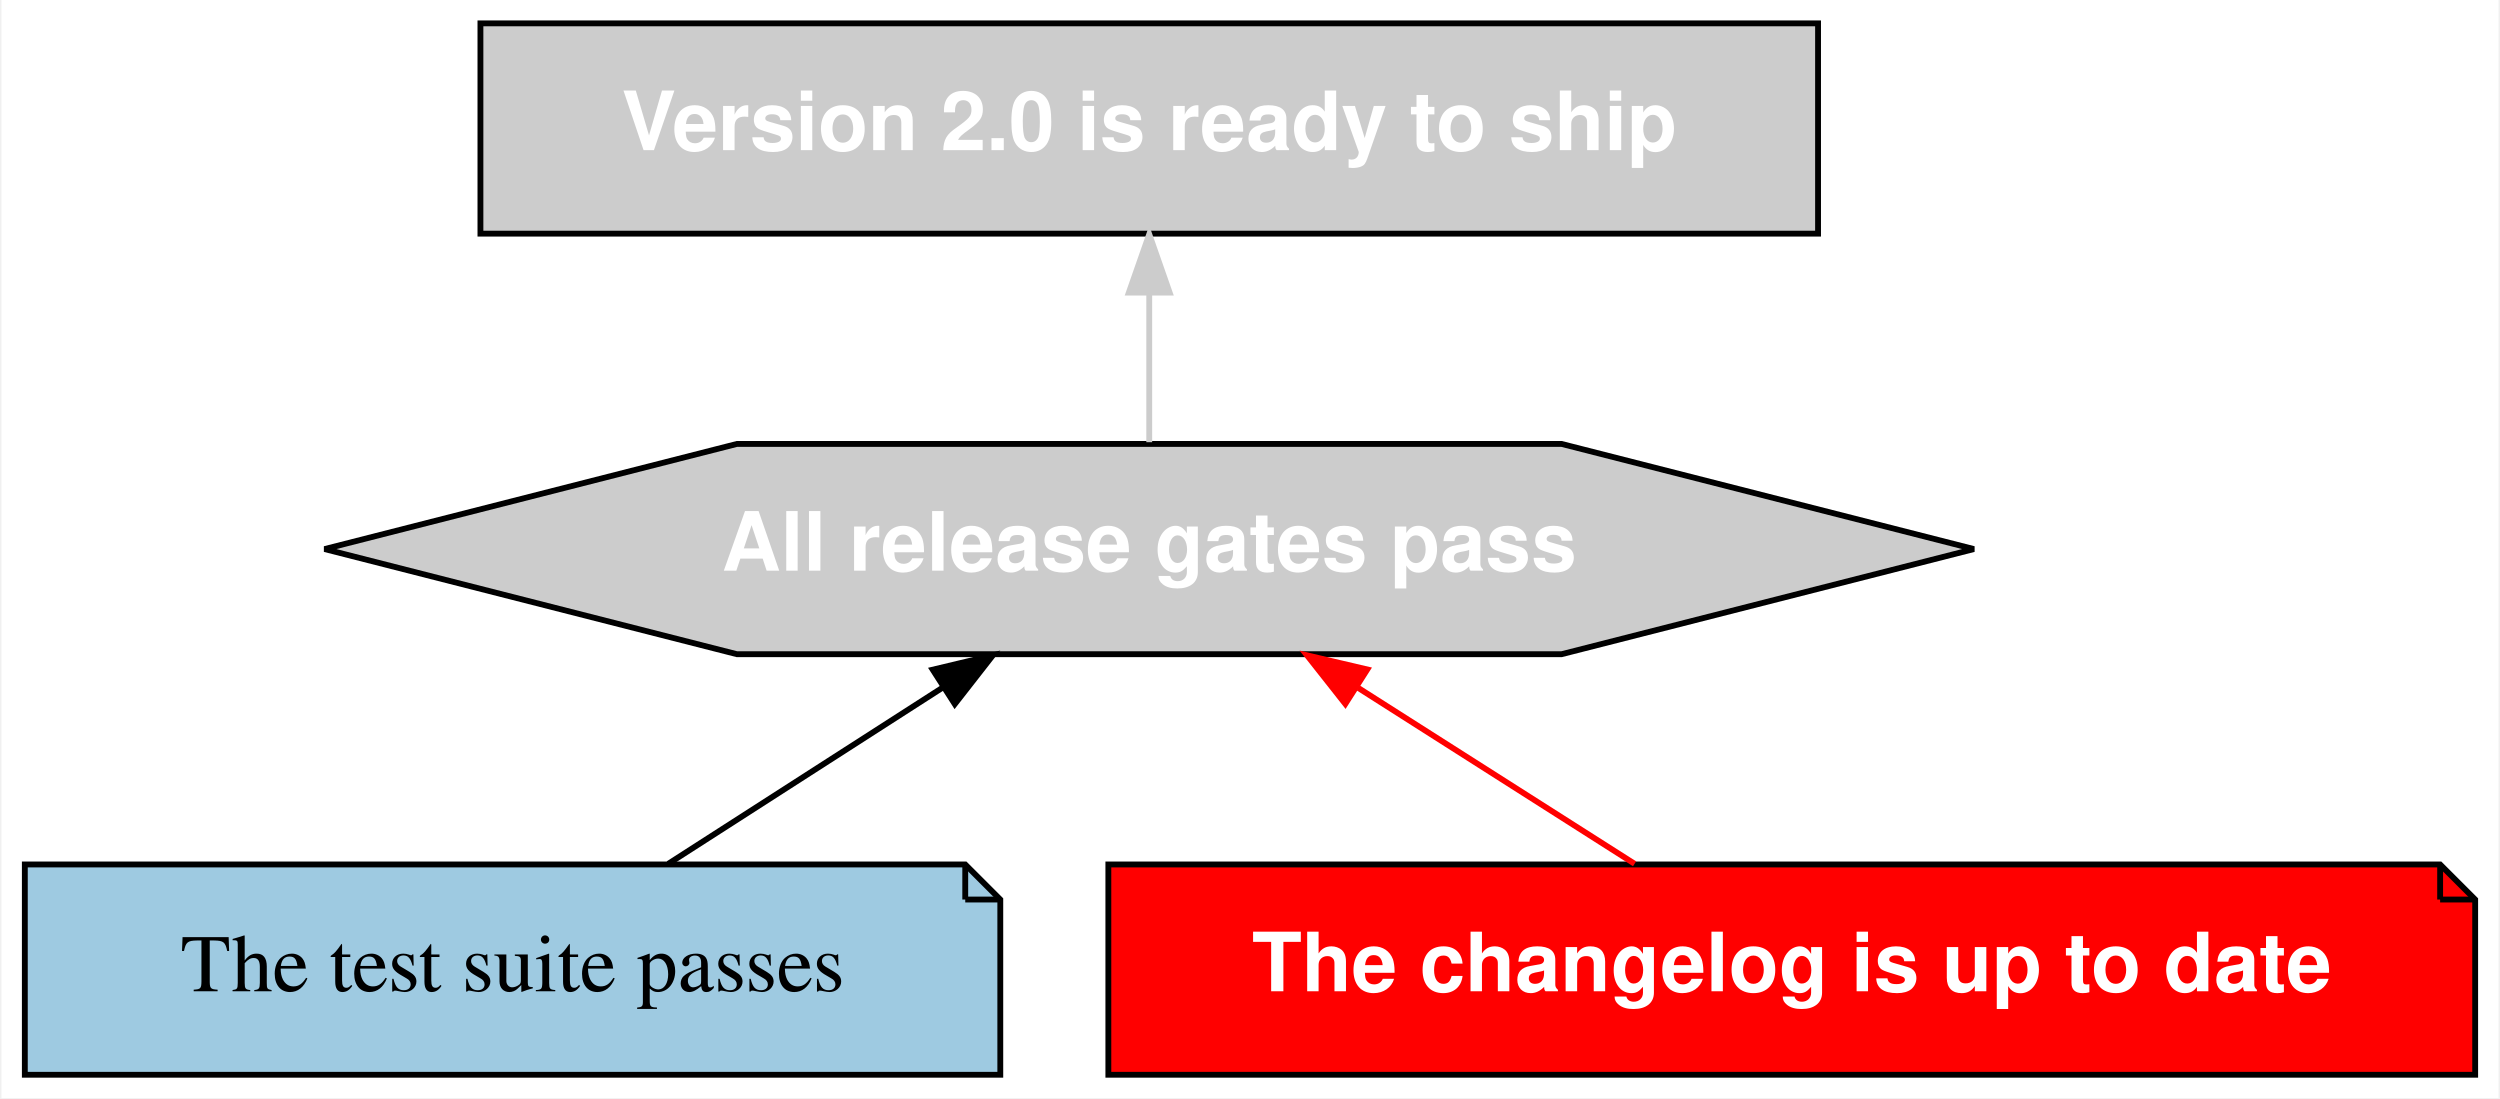
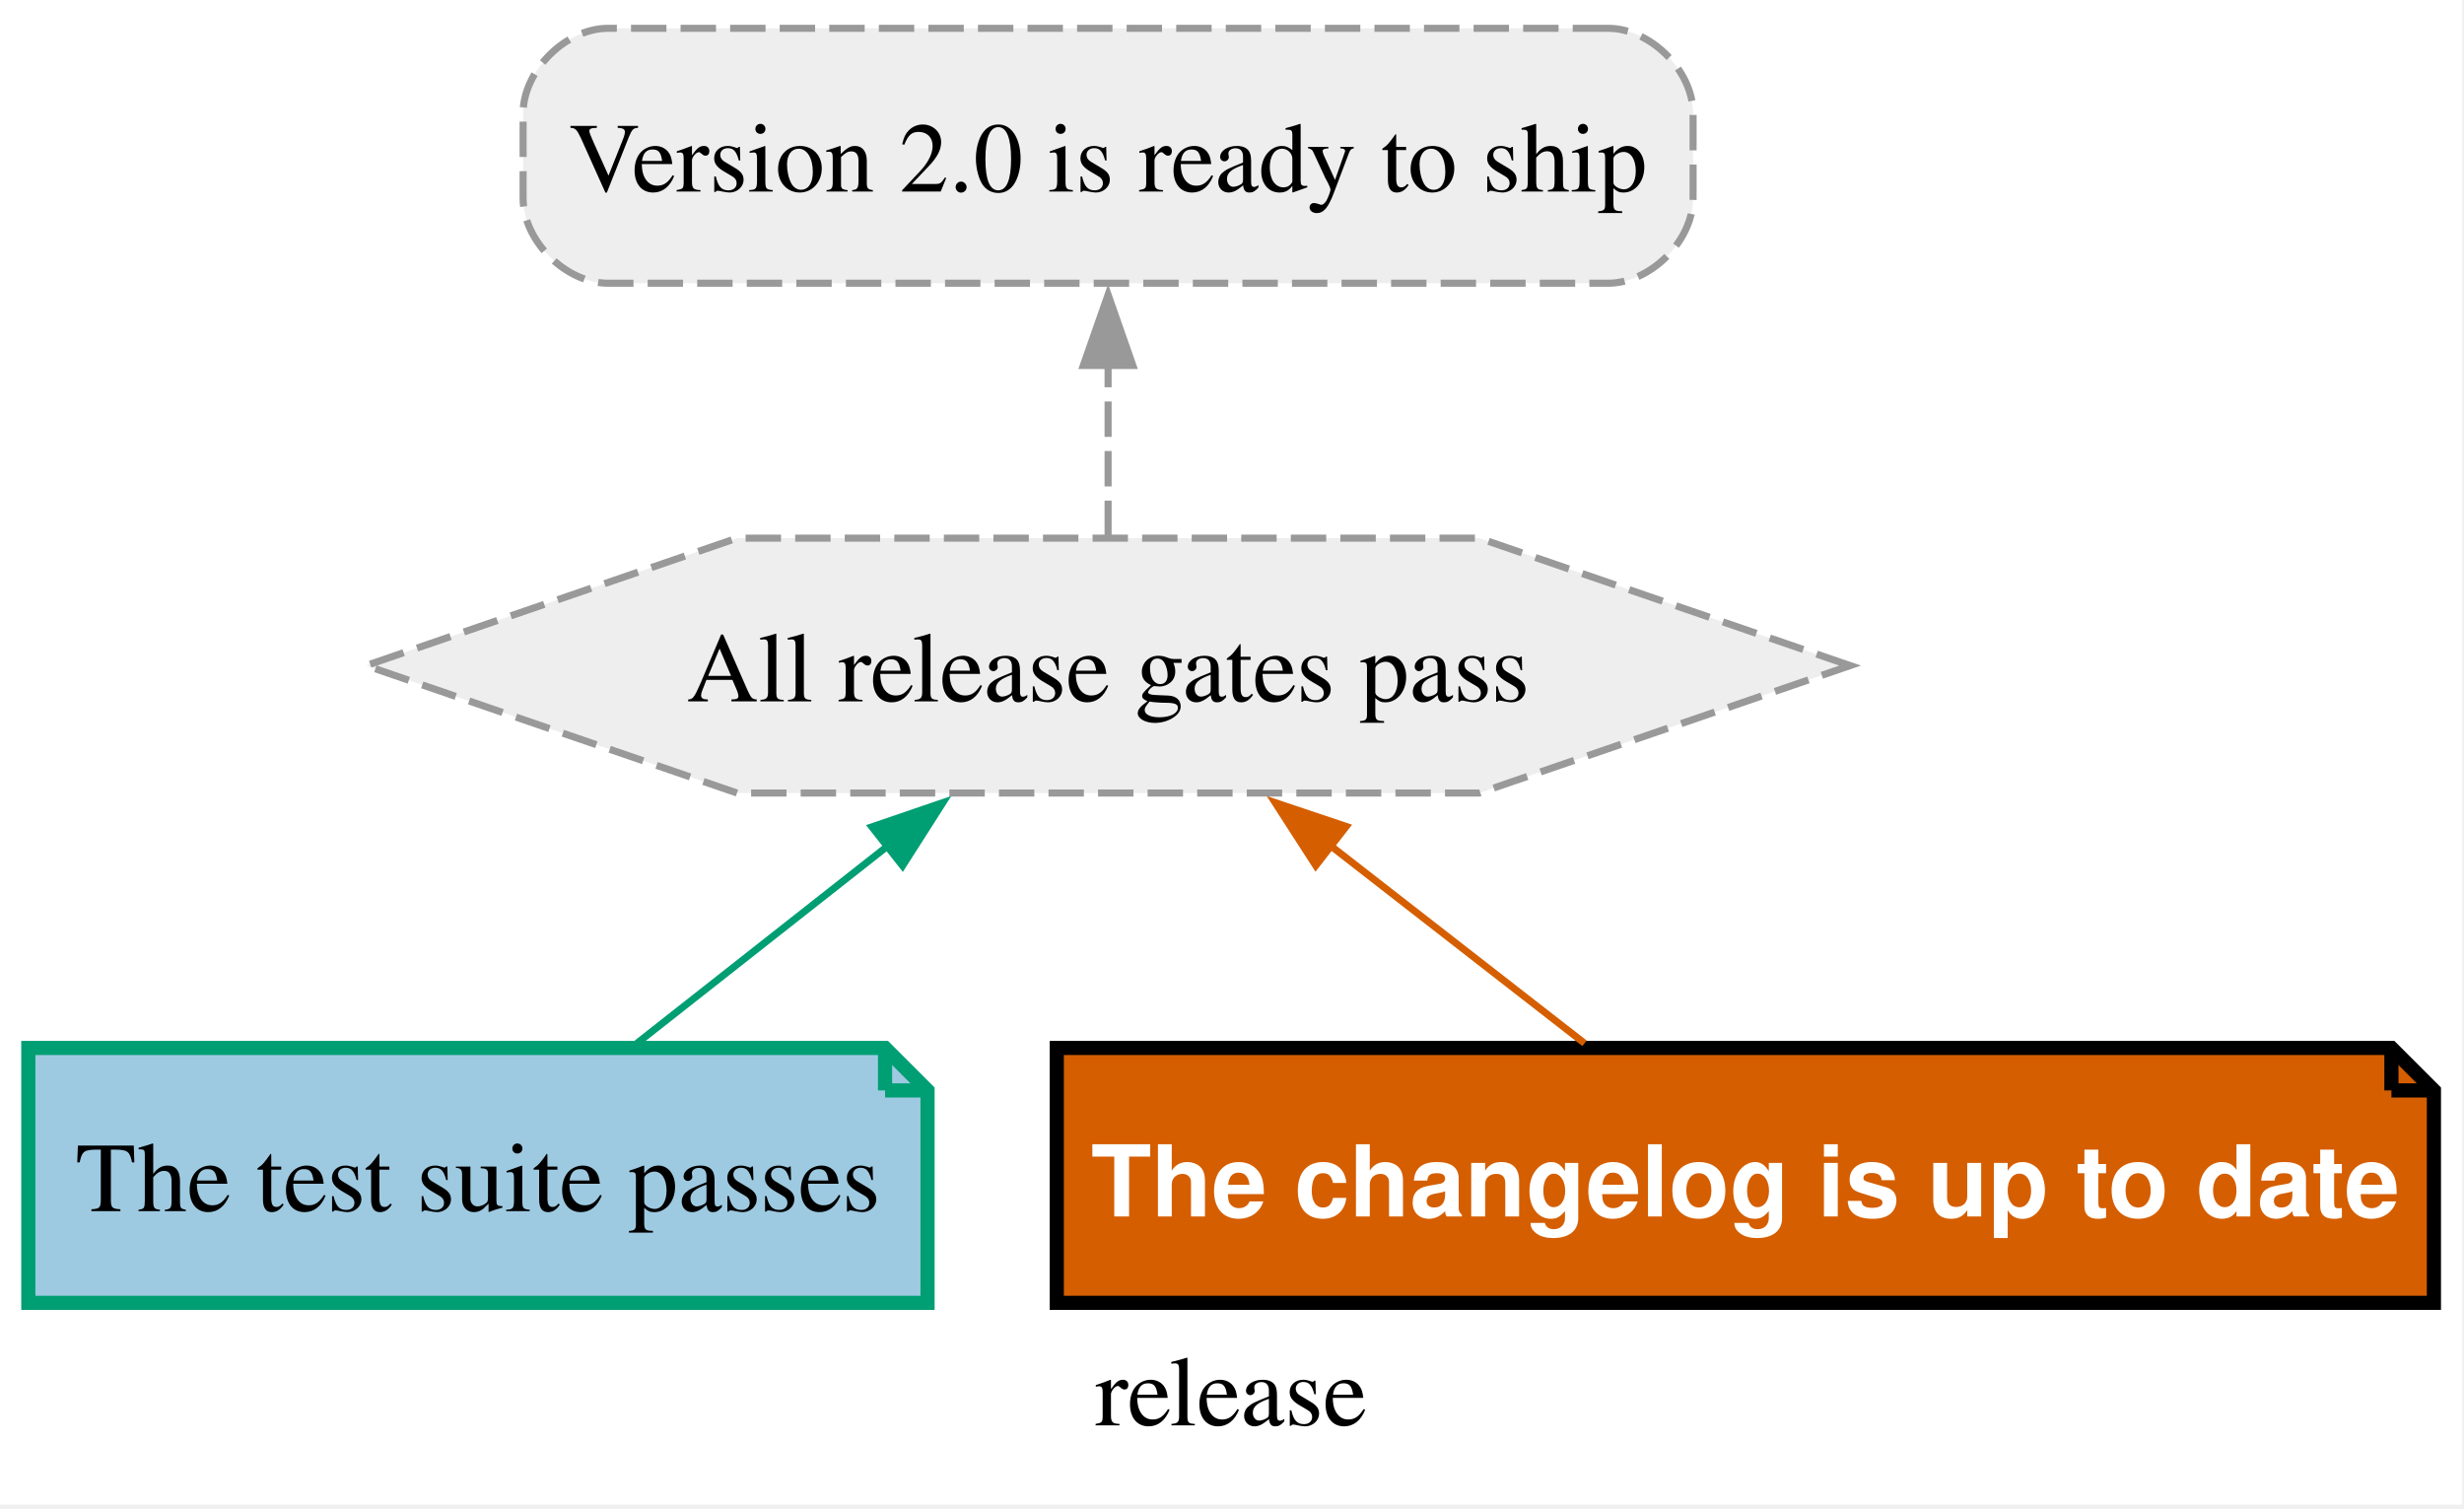
- <svg xmlns="http://www.w3.org/2000/svg" width="428pt" height="188pt" viewBox="0.00 0.00 427.50 188.00">
-   <g id="graph0" class="graph" transform="scale(1 1) rotate(0) translate(4 184)">
-     <polygon fill="white" stroke="transparent" points="-4,4 -4,-184 423.5,-184 423.5,4 -4,4" />
-     <g id="node1" class="node">
-       <polygon fill="#cccccc" stroke="black" points="307,-180 78,-180 78,-144 307,-144 307,-180" />
-       <text text-anchor="middle" x="192.5" y="-158.3" font-family="Helvetica,sans-Serif" font-weight="bold" font-size="14.00" fill="white">Version 2.0 is ready to ship</text>
+ <svg xmlns="http://www.w3.org/2000/svg" xmlns:xlink="http://www.w3.org/1999/xlink" width="348pt" height="213pt" viewBox="0.00 0.00 348.00 213.00">
+   <g id="graph0" class="graph" transform="scale(1 1) rotate(0) translate(4 208.5)">
+     <polygon fill="white" stroke="none" points="-4,4 -4,-208.5 343.75,-208.5 343.75,4 -4,4" />
+     <text xml:space="preserve" text-anchor="middle" x="169.88" y="-7.2" font-family="Times,serif" font-size="14.00">release</text>
+     <g id="release:ready" class="node">
+       <g id="a_release:ready">
+         <a xlink:title="skip: not run: release:changelog did not pass">
+           <path fill="#eeeeee" stroke="#999999" stroke-dasharray="5,2" d="M223.12,-204.5C223.12,-204.5 81.88,-204.5 81.88,-204.5 75.88,-204.5 69.88,-198.5 69.88,-192.5 69.88,-192.5 69.88,-180.5 69.88,-180.5 69.88,-174.5 75.88,-168.5 81.88,-168.5 81.88,-168.5 223.12,-168.5 223.12,-168.5 229.12,-168.5 235.12,-174.5 235.12,-180.5 235.12,-180.5 235.12,-192.5 235.12,-192.5 235.12,-198.5 229.12,-204.5 223.12,-204.5" />
+           <text xml:space="preserve" text-anchor="middle" x="152.5" y="-181.45" font-family="Times,serif" font-size="14.00">Version 2.0 is ready to ship</text>
+         </a>
+       </g>
    </g>
-     <g id="node2" class="node">
-       <polygon fill="#cccccc" stroke="black" points="333.68,-90 263.09,-108 121.91,-108 51.32,-90 121.91,-72 263.09,-72 333.68,-90" />
-       <text text-anchor="middle" x="192.5" y="-86.3" font-family="Helvetica,sans-Serif" font-weight="bold" font-size="14.00" fill="white">All release gates pass</text>
+     <g id="release:gates" class="node">
+       <g id="a_release:gates">
+         <a xlink:title="skip: not run: release:changelog did not pass">
+           <polygon fill="#eeeeee" stroke="#999999" stroke-dasharray="5,2" points="257.3,-114.5 204.9,-132.5 100.1,-132.5 47.7,-114.5 100.1,-96.5 204.9,-96.5 257.3,-114.5" />
+           <text xml:space="preserve" text-anchor="middle" x="152.5" y="-109.45" font-family="Times,serif" font-size="14.00">All release gates pass</text>
+         </a>
+       </g>
    </g>
    <g id="edge1" class="edge">
-       <path fill="none" stroke="#cccccc" d="M192.5,-108.3C192.5,-116.02 192.5,-125.29 192.5,-133.89" />
-       <polygon fill="#cccccc" stroke="#cccccc" points="189,-133.9 192.5,-143.9 196,-133.9 189,-133.9" />
+       <path fill="none" stroke="#999999" stroke-dasharray="5,2" d="M152.5,-132.8C152.5,-140.09 152.5,-148.77 152.5,-156.96" />
+       <polygon fill="#999999" stroke="#999999" points="149,-156.88 152.5,-166.88 156,-156.88 149,-156.88" />
    </g>
-     <g id="node3" class="node">
-       <polygon fill="#9ecae1" stroke="black" points="161,-36 0,-36 0,0 167,0 167,-30 161,-36" />
-       <polyline fill="none" stroke="black" points="161,-36 161,-30 " />
-       <polyline fill="none" stroke="black" points="167,-30 161,-30 " />
-       <text text-anchor="middle" x="83.5" y="-14.3" font-family="Times,serif" font-size="14.00">The test suite passes</text>
+     <g id="release:tests" class="node">
+       <g id="a_release:tests">
+         <a xlink:title="pass">
+           <polygon fill="#9ecae1" stroke="#009e73" stroke-width="2" points="121,-60.5 0,-60.5 0,-24.5 127,-24.5 127,-54.5 121,-60.5" />
+           <polyline fill="none" stroke="#009e73" stroke-width="2" points="121,-60.5 121,-54.5" />
+           <polyline fill="none" stroke="#009e73" stroke-width="2" points="127,-54.5 121,-54.5" />
+           <text xml:space="preserve" text-anchor="middle" x="63.5" y="-37.45" font-family="Times,serif" font-size="14.00">The test suite passes</text>
+         </a>
+       </g>
    </g>
    <g id="edge2" class="edge">
-       <path fill="none" stroke="black" d="M110.16,-36.12C124.28,-45.19 141.81,-56.45 157.06,-66.24" />
-       <polygon fill="black" stroke="black" points="155.43,-69.35 165.73,-71.81 159.21,-63.46 155.43,-69.35" />
+       <path fill="none" stroke="#009e73" d="M85.96,-61.16C96.69,-69.6 109.7,-79.84 121.36,-89.01" />
+       <polygon fill="#009e73" stroke="#009e73" points="119.14,-91.72 129.17,-95.15 123.47,-86.22 119.14,-91.72" />
    </g>
-     <g id="node4" class="node">
-       <polygon fill="red" stroke="black" points="413.5,-36 185.5,-36 185.5,0 419.5,0 419.5,-30 413.5,-36" />
-       <polyline fill="none" stroke="black" points="413.5,-36 413.5,-30 " />
-       <polyline fill="none" stroke="black" points="419.5,-30 413.5,-30 " />
-       <text text-anchor="middle" x="302.5" y="-14.3" font-family="Helvetica,sans-Serif" font-weight="bold" font-size="14.00" fill="white">The changelog is up to date</text>
+     <g id="release:changelog" class="node">
+       <g id="a_release:changelog">
+         <a xlink:title="fail: the changelog has no entry for 2.0">
+           <polygon fill="#d55e00" stroke="black" stroke-width="2" points="333.75,-60.5 145.25,-60.5 145.25,-24.5 339.75,-24.5 339.75,-54.5 333.75,-60.5" />
+           <polyline fill="none" stroke="black" stroke-width="2" points="333.75,-60.5 333.75,-54.5" />
+           <polyline fill="none" stroke="black" stroke-width="2" points="339.75,-54.5 333.75,-54.5" />
+           <text xml:space="preserve" text-anchor="middle" x="242.5" y="-36.7" font-family="Helvetica,sans-Serif" font-weight="bold" font-size="14.00" fill="white">The changelog is up to date</text>
+         </a>
+       </g>
    </g>
    <g id="edge3" class="edge">
-       <path fill="none" stroke="red" d="M275.59,-36.12C261.34,-45.19 243.65,-56.45 228.26,-66.24" />
-       <polygon fill="red" stroke="red" points="226.07,-63.49 219.51,-71.81 229.83,-69.39 226.07,-63.49" />
+       <path fill="none" stroke="#d55e00" d="M219.79,-61.16C208.83,-69.68 195.52,-80.04 183.64,-89.28" />
+       <polygon fill="#d55e00" stroke="#d55e00" points="181.83,-86.25 176.09,-95.15 186.13,-91.78 181.83,-86.25" />
    </g>
  </g>
</svg>
